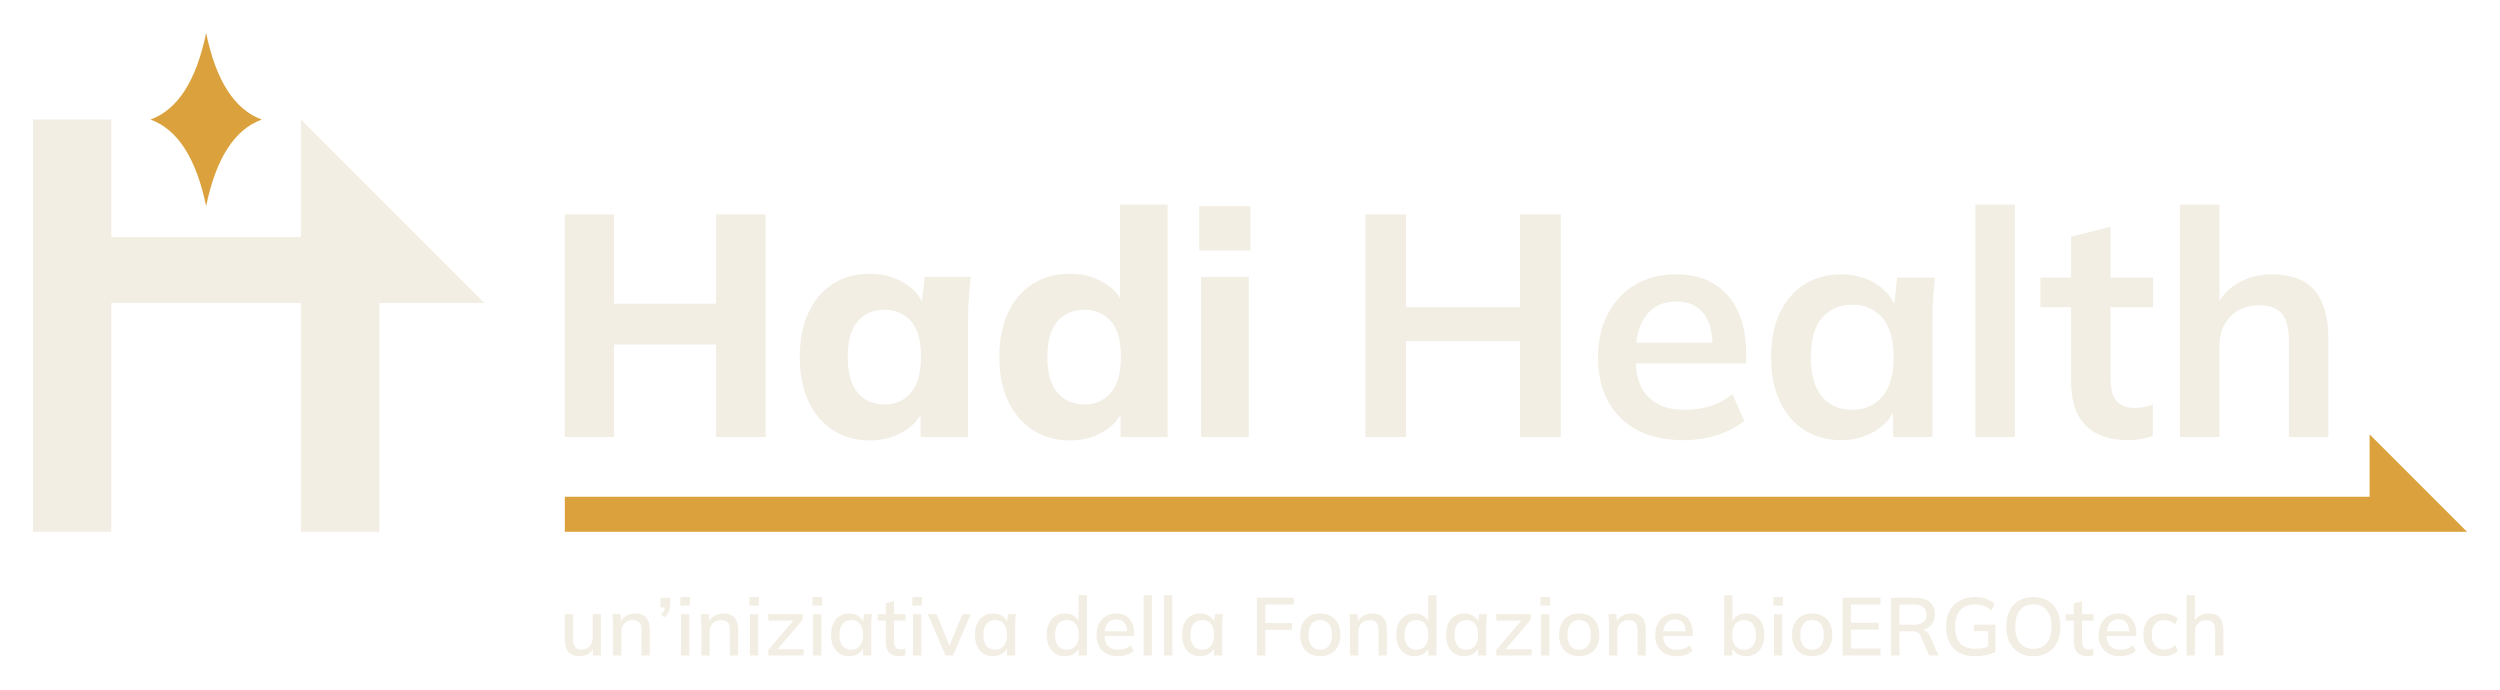
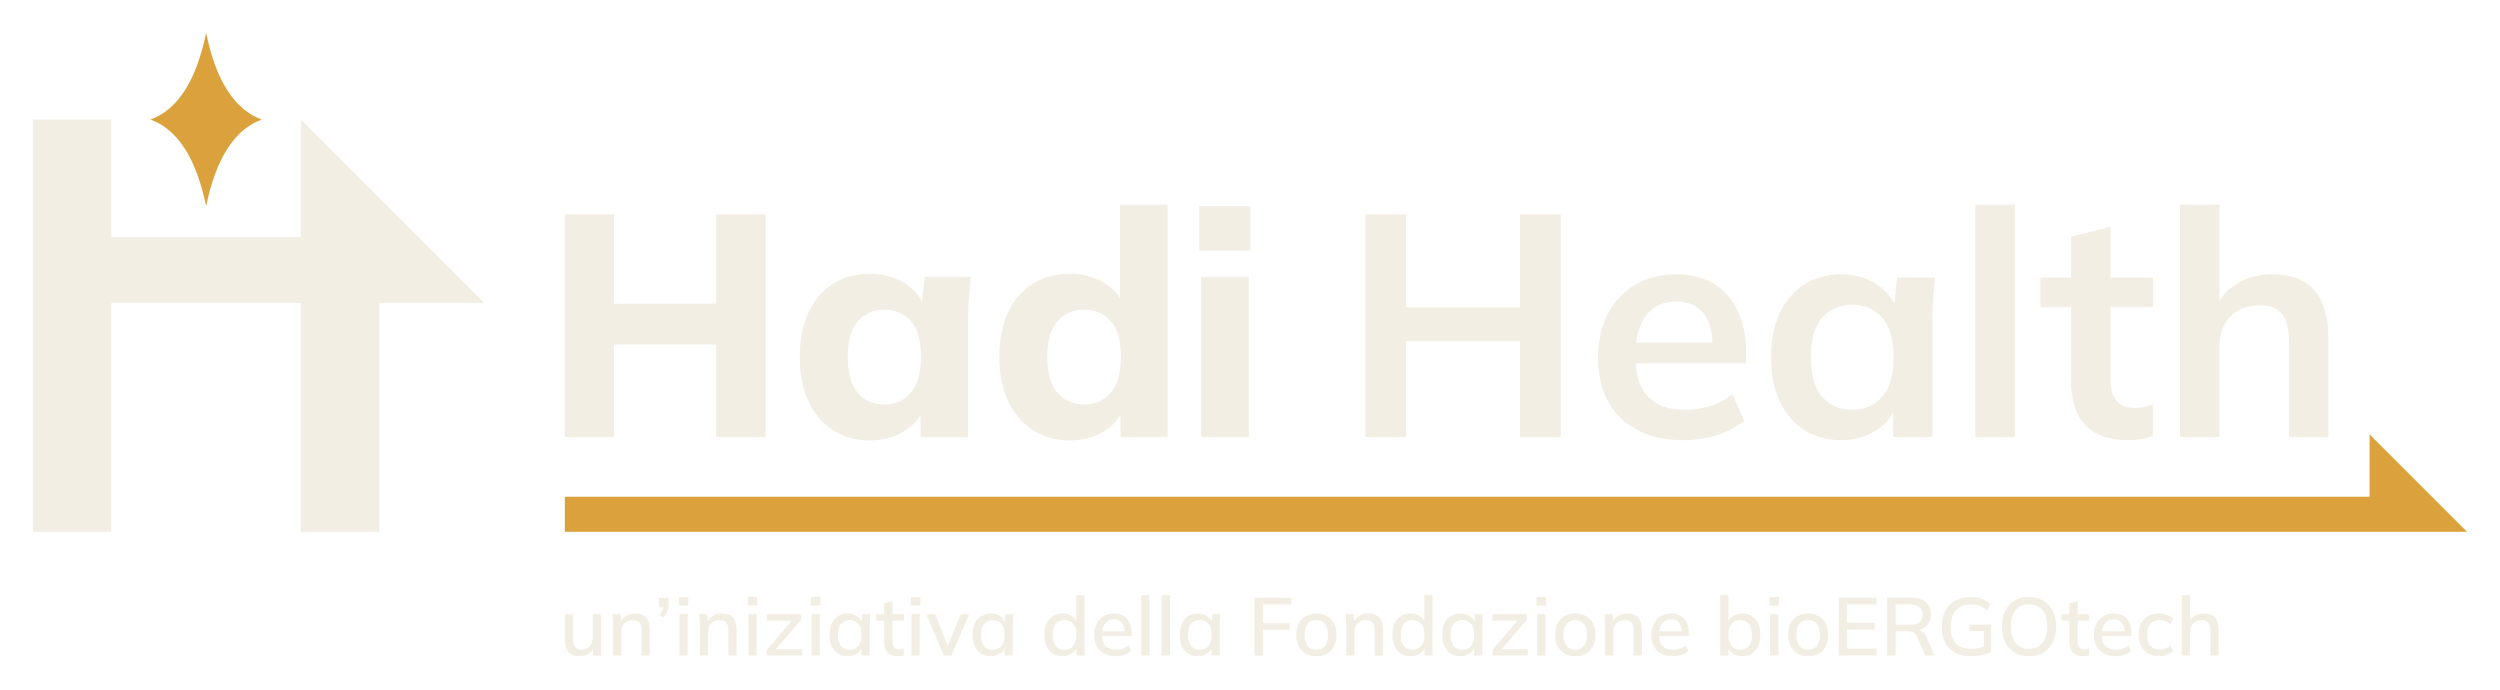
<svg xmlns="http://www.w3.org/2000/svg" viewBox="-8 -29 606.43 167.18">
-   <path fill="#F2EEE3" d="M0 0h19v28.5H65V0L109.5 44.5H84V100h-19V44.5H19V100h-19ZM129.01 77V23H140.96V44.68H165.7V23H177.73V77H165.7V54.56H140.96V77ZM203.01 77.84Q197.95 77.84 194.12 75.39Q190.29 72.94 188.15 68.42Q186 63.9 186 57.54Q186 51.26 188.15 46.74Q190.29 42.23 194.12 39.81Q197.95 37.4 203.01 37.4Q207.68 37.4 211.39 39.66Q215.11 41.92 216.26 45.75H215.41L216.33 38.17H227.44Q227.21 40.69 227.02 43.26Q226.83 45.83 226.83 48.28V77H215.34L215.26 69.72H216.18Q214.96 73.4 211.28 75.62Q207.6 77.84 203.01 77.84ZM206.53 69.11Q210.51 69.11 212.96 66.28Q215.41 63.44 215.41 57.54Q215.41 51.65 212.96 48.89Q210.51 46.13 206.53 46.13Q202.55 46.13 200.1 48.89Q197.64 51.65 197.64 57.54Q197.64 63.44 200.06 66.28Q202.47 69.11 206.53 69.11ZM251.57 77.84Q246.51 77.84 242.64 75.39Q238.78 72.94 236.59 68.42Q234.41 63.9 234.41 57.54Q234.41 51.26 236.56 46.74Q238.7 42.23 242.61 39.81Q246.51 37.4 251.57 37.4Q256.16 37.4 259.8 39.58Q263.44 41.77 264.67 45.44H263.67V20.63H275.24V77H263.82V69.42H264.82Q263.59 73.25 259.92 75.54Q256.24 77.84 251.57 77.84ZM255.01 69.11Q259 69.11 261.45 66.28Q263.9 63.44 263.9 57.54Q263.9 51.65 261.45 48.89Q259 46.13 255.01 46.13Q251.03 46.13 248.54 48.89Q246.05 51.65 246.05 57.54Q246.05 63.44 248.54 66.28Q251.03 69.11 255.01 69.11ZM283.36 77V38.17H294.92V77ZM282.9 31.81V21.01H295.3V31.81ZM323.19 77V23H333.07V45.52H360.72V23H370.6V77H360.72V53.71H333.07V77ZM400.39 77.77Q390.67 77.77 385.15 72.4Q379.64 67.04 379.64 57.7Q379.64 51.65 382.01 47.13Q384.39 42.61 388.64 40.08Q392.89 37.55 398.56 37.55Q404.15 37.55 407.9 39.93Q411.65 42.3 413.61 46.59Q415.56 50.88 415.56 56.63V59.15H387.37V54.1H408.74L407.44 55.17Q407.44 49.81 405.18 46.97Q402.92 44.14 398.63 44.14Q393.88 44.14 391.32 47.51Q388.75 50.88 388.75 56.93V57.93Q388.75 64.21 391.85 67.31Q394.96 70.41 400.62 70.41Q403.92 70.41 406.79 69.53Q409.66 68.65 412.27 66.66L415.1 73.09Q412.34 75.31 408.51 76.54Q404.68 77.77 400.39 77.77ZM438.61 77.77Q433.56 77.77 429.73 75.35Q425.9 72.94 423.76 68.42Q421.61 63.9 421.61 57.62Q421.61 51.34 423.76 46.86Q425.9 42.38 429.73 39.97Q433.56 37.55 438.61 37.55Q443.52 37.55 447.23 39.97Q450.95 42.38 452.17 46.44H451.33L452.17 38.32H461.36Q461.13 40.69 460.94 43.14Q460.75 45.6 460.75 47.97V77H451.25L451.18 69.03H452.1Q450.87 73.02 447.12 75.39Q443.36 77.77 438.61 77.77ZM441.3 70.41Q445.81 70.41 448.57 67.23Q451.33 64.06 451.33 57.62Q451.33 51.19 448.57 48.05Q445.81 44.91 441.3 44.91Q436.78 44.91 434.02 48.05Q431.26 51.19 431.26 57.62Q431.26 64.06 433.98 67.23Q436.7 70.41 441.3 70.41ZM471.17 77V20.63H480.74V77ZM508.32 77.77Q501.42 77.77 497.9 74.17Q494.38 70.57 494.38 63.37V45.52H486.95V38.32H494.38V28.44L503.95 25.99V38.32H514.29V45.52H503.95V62.75Q503.95 66.74 505.48 68.34Q507.01 69.95 509.7 69.95Q511.15 69.95 512.19 69.72Q513.22 69.49 514.21 69.11V76.69Q512.91 77.23 511.34 77.5Q509.77 77.77 508.32 77.77ZM520.8 77V20.63H530.38V46.06H529.3Q531.07 41.92 534.74 39.74Q538.42 37.55 543.17 37.55Q550.06 37.55 553.43 41.42Q556.8 45.29 556.8 53.18V77H547.23V53.64Q547.23 49.12 545.5 47.09Q543.78 45.06 540.03 45.06Q535.66 45.06 533.02 47.78Q530.38 50.5 530.38 55.02V77ZM132.63 130.18Q130.82 130.18 129.92 129.2Q129.01 128.21 129.01 126.17V119.99H131.02V126.13Q131.02 127.38 131.54 127.97Q132.05 128.57 133.11 128.57Q134.3 128.57 135.03 127.78Q135.77 126.98 135.77 125.67V119.99H137.77V130H135.83V127.86H136.08Q135.67 128.97 134.75 129.57Q133.84 130.18 132.63 130.18ZM140.71 130V122.39Q140.71 121.82 140.66 121.21Q140.61 120.61 140.55 119.99H142.5L142.68 122.1H142.44Q142.9 120.98 143.85 120.4Q144.8 119.81 146.05 119.81Q147.82 119.81 148.72 120.79Q149.63 121.76 149.63 123.8V130H147.62V123.92Q147.62 122.59 147.1 122.01Q146.57 121.42 145.5 121.42Q144.23 121.42 143.47 122.21Q142.72 122.99 142.72 124.32V130ZM153.22 120.79 152.35 120.11Q152.92 119.51 153.13 118.99Q153.34 118.46 153.34 117.93L153.88 118.34H152.21V116H154.57V117.61Q154.57 118.5 154.27 119.27Q153.98 120.03 153.22 120.79ZM157.19 130V119.99H159.2V130ZM157.03 117.91V115.82H159.36V117.91ZM162.14 130V122.39Q162.14 121.82 162.09 121.21Q162.04 120.61 161.98 119.99H163.93L164.1 122.1H163.87Q164.32 120.98 165.28 120.4Q166.23 119.81 167.48 119.81Q169.25 119.81 170.15 120.79Q171.05 121.76 171.05 123.8V130H169.05V123.92Q169.05 122.59 168.52 122.01Q168 121.42 166.92 121.42Q165.65 121.42 164.9 122.21Q164.14 122.99 164.14 124.32V130ZM173.91 130V119.99H175.92V130ZM173.76 117.91V115.82H176.08V117.91ZM178.36 130V128.67L184.88 121.04L184.9 121.54H178.36V119.99H186.72V121.32L180.15 129.01L180.13 128.47H186.94V130ZM189.22 130V119.99H191.23V130ZM189.07 117.91V115.82H191.39V117.91ZM198 130.18Q196.67 130.18 195.68 129.56Q194.69 128.95 194.14 127.78Q193.59 126.6 193.59 125Q193.59 123.37 194.14 122.22Q194.69 121.06 195.68 120.44Q196.67 119.81 198 119.81Q199.31 119.81 200.29 120.47Q201.26 121.12 201.58 122.26H201.36L201.56 119.99H203.5Q203.44 120.61 203.39 121.21Q203.34 121.82 203.34 122.39V130H201.34V127.78H201.56Q201.24 128.89 200.26 129.53Q199.27 130.18 198 130.18ZM198.5 128.61Q199.79 128.61 200.57 127.7Q201.36 126.78 201.36 125Q201.36 123.21 200.57 122.3Q199.79 121.4 198.5 121.4Q197.19 121.4 196.4 122.3Q195.62 123.21 195.62 125Q195.62 126.78 196.39 127.7Q197.17 128.61 198.5 128.61ZM210.16 130.18Q208.53 130.18 207.69 129.3Q206.86 128.41 206.86 126.64V121.54H204.91V119.99H206.86V117.35L208.86 116.81V119.99H211.64V121.54H208.86V126.47Q208.86 127.58 209.26 128.05Q209.66 128.53 210.41 128.53Q210.79 128.53 211.08 128.46Q211.37 128.39 211.6 128.29V129.92Q211.31 130.04 210.91 130.11Q210.51 130.18 210.16 130.18ZM213.47 130V119.99H215.48V130ZM213.31 117.91V115.82H215.64V117.91ZM221.36 130 217.07 119.99H219.21L222.59 128.35H222.01L225.45 119.99H227.49L223.18 130ZM232.91 130.18Q231.58 130.18 230.59 129.56Q229.6 128.95 229.05 127.78Q228.5 126.6 228.5 125Q228.5 123.37 229.05 122.22Q229.6 121.06 230.59 120.44Q231.58 119.81 232.91 119.81Q234.22 119.81 235.2 120.47Q236.17 121.12 236.49 122.26H236.27L236.47 119.99H238.41Q238.35 120.61 238.3 121.21Q238.25 121.82 238.25 122.39V130H236.25V127.78H236.47Q236.15 128.89 235.17 129.53Q234.18 130.18 232.91 130.18ZM233.41 128.61Q234.7 128.61 235.48 127.7Q236.27 126.78 236.27 125Q236.27 123.21 235.48 122.3Q234.7 121.4 233.41 121.4Q232.1 121.4 231.31 122.3Q230.53 123.21 230.53 125Q230.53 126.78 231.3 127.7Q232.08 128.61 233.41 128.61ZM250.31 130.18Q249 130.18 248 129.56Q246.99 128.95 246.45 127.78Q245.9 126.6 245.9 125Q245.9 123.37 246.45 122.22Q246.99 121.06 248 120.44Q249 119.81 250.31 119.81Q251.6 119.81 252.58 120.46Q253.57 121.1 253.88 122.22H253.64V115.38H255.65V130H253.66V127.74H253.9Q253.57 128.87 252.59 129.52Q251.62 130.18 250.31 130.18ZM250.8 128.61Q252.1 128.61 252.89 127.7Q253.68 126.78 253.68 125Q253.68 123.21 252.89 122.3Q252.1 121.4 250.8 121.4Q249.49 121.4 248.71 122.3Q247.93 123.21 247.93 125Q247.93 126.78 248.71 127.7Q249.49 128.61 250.8 128.61ZM263.2 130.18Q260.77 130.18 259.38 128.81Q257.99 127.44 257.99 125.02Q257.99 123.45 258.6 122.28Q259.2 121.1 260.29 120.46Q261.37 119.81 262.8 119.81Q264.21 119.81 265.16 120.41Q266.12 121 266.61 122.09Q267.11 123.17 267.11 124.64V125.27H259.56V124.12H265.74L265.4 124.38Q265.4 122.89 264.74 122.07Q264.07 121.24 262.82 121.24Q261.43 121.24 260.67 122.21Q259.92 123.17 259.92 124.86V125.06Q259.92 126.82 260.78 127.72Q261.65 128.61 263.24 128.61Q264.11 128.61 264.87 128.36Q265.64 128.11 266.33 127.54L266.99 128.91Q266.29 129.52 265.3 129.85Q264.31 130.18 263.2 130.18ZM269.41 130V115.38H271.42V130ZM274.36 130V115.38H276.36V130ZM283.13 130.18Q281.8 130.18 280.81 129.56Q279.82 128.95 279.27 127.78Q278.73 126.6 278.73 125Q278.73 123.37 279.27 122.22Q279.82 121.06 280.81 120.44Q281.8 119.81 283.13 119.81Q284.44 119.81 285.42 120.47Q286.39 121.12 286.71 122.26H286.49L286.69 119.99H288.63Q288.58 120.61 288.53 121.21Q288.48 121.82 288.48 122.39V130H286.47V127.78H286.69Q286.37 128.89 285.39 129.53Q284.4 130.18 283.13 130.18ZM283.63 128.61Q284.92 128.61 285.71 127.7Q286.49 126.78 286.49 125Q286.49 123.21 285.71 122.3Q284.92 121.4 283.63 121.4Q282.32 121.4 281.54 122.3Q280.75 123.21 280.75 125Q280.75 126.78 281.53 127.7Q282.3 128.61 283.63 128.61ZM296.88 130V116H305.85V117.65H298.94V122.14H305.4V123.78H298.94V130ZM312.25 130.18Q310.76 130.18 309.66 129.55Q308.57 128.93 307.98 127.77Q307.38 126.6 307.38 125Q307.38 123.39 307.98 122.23Q308.57 121.06 309.66 120.44Q310.76 119.81 312.25 119.81Q313.74 119.81 314.84 120.44Q315.94 121.06 316.55 122.23Q317.15 123.39 317.15 125Q317.15 126.6 316.55 127.77Q315.94 128.93 314.84 129.55Q313.74 130.18 312.25 130.18ZM312.25 128.61Q313.56 128.61 314.33 127.7Q315.11 126.78 315.11 125Q315.11 123.21 314.33 122.3Q313.56 121.4 312.25 121.4Q310.96 121.4 310.18 122.3Q309.41 123.21 309.41 125Q309.41 126.78 310.17 127.7Q310.94 128.61 312.25 128.61ZM319.49 130V122.39Q319.49 121.82 319.44 121.21Q319.4 120.61 319.34 119.99H321.28L321.46 122.1H321.22Q321.68 120.98 322.63 120.4Q323.59 119.81 324.84 119.81Q326.6 119.81 327.51 120.79Q328.41 121.76 328.41 123.8V130H326.4V123.92Q326.4 122.59 325.88 122.01Q325.35 121.42 324.28 121.42Q323.01 121.42 322.25 122.21Q321.5 122.99 321.5 124.32V130ZM335.1 130.18Q333.79 130.18 332.79 129.56Q331.79 128.95 331.24 127.78Q330.69 126.6 330.69 125Q330.69 123.37 331.24 122.22Q331.79 121.06 332.79 120.44Q333.79 119.81 335.1 119.81Q336.39 119.81 337.38 120.46Q338.36 121.1 338.68 122.22H338.44V115.38H340.44V130H338.46V127.74H338.7Q338.36 128.87 337.39 129.52Q336.41 130.18 335.1 130.18ZM335.6 128.61Q336.89 128.61 337.68 127.7Q338.48 126.78 338.48 125Q338.48 123.21 337.68 122.3Q336.89 121.4 335.6 121.4Q334.29 121.4 333.5 122.3Q332.72 123.21 332.72 125Q332.72 126.78 333.5 127.7Q334.29 128.61 335.6 128.61ZM347.2 130.18Q345.87 130.18 344.87 129.56Q343.88 128.95 343.33 127.78Q342.79 126.6 342.79 125Q342.79 123.37 343.33 122.22Q343.88 121.06 344.87 120.44Q345.87 119.81 347.2 119.81Q348.51 119.81 349.48 120.47Q350.45 121.12 350.77 122.26H350.55L350.75 119.99H352.7Q352.64 120.61 352.59 121.21Q352.54 121.82 352.54 122.39V130H350.53V127.78H350.75Q350.43 128.89 349.45 129.53Q348.47 130.18 347.2 130.18ZM347.69 128.61Q348.98 128.61 349.77 127.7Q350.55 126.78 350.55 125Q350.55 123.21 349.77 122.3Q348.98 121.4 347.69 121.4Q346.38 121.4 345.6 122.3Q344.81 123.21 344.81 125Q344.81 126.78 345.59 127.7Q346.36 128.61 347.69 128.61ZM354.96 130V128.67L361.47 121.04L361.49 121.54H354.96V119.99H363.32V121.32L356.75 129.01L356.73 128.47H363.54V130ZM365.82 130V119.99H367.83V130ZM365.66 117.91V115.82H367.99V117.91ZM375.06 130.18Q373.57 130.18 372.48 129.55Q371.38 128.93 370.79 127.77Q370.19 126.6 370.19 125Q370.19 123.39 370.79 122.23Q371.38 121.06 372.48 120.44Q373.57 119.81 375.06 119.81Q376.55 119.81 377.65 120.44Q378.75 121.06 379.36 122.23Q379.96 123.39 379.96 125Q379.96 126.6 379.36 127.77Q378.75 128.93 377.65 129.55Q376.55 130.18 375.06 130.18ZM375.06 128.61Q376.37 128.61 377.14 127.7Q377.92 126.78 377.92 125Q377.92 123.21 377.14 122.3Q376.37 121.4 375.06 121.4Q373.77 121.4 372.99 122.3Q372.22 123.21 372.22 125Q372.22 126.78 372.98 127.7Q373.75 128.61 375.06 128.61ZM382.31 130V122.39Q382.31 121.82 382.26 121.21Q382.21 120.61 382.15 119.99H384.09L384.27 122.1H384.03Q384.49 120.98 385.44 120.4Q386.4 119.81 387.65 119.81Q389.41 119.81 390.32 120.79Q391.22 121.76 391.22 123.8V130H389.22V123.92Q389.22 122.59 388.69 122.01Q388.16 121.42 387.09 121.42Q385.82 121.42 385.07 122.21Q384.31 122.99 384.31 124.32V130ZM398.71 130.18Q396.29 130.18 394.9 128.81Q393.51 127.44 393.51 125.02Q393.51 123.45 394.11 122.28Q394.72 121.1 395.8 120.46Q396.88 119.81 398.31 119.81Q399.72 119.81 400.67 120.41Q401.63 121 402.12 122.09Q402.62 123.17 402.62 124.64V125.27H395.07V124.12H401.25L400.91 124.38Q400.91 122.89 400.25 122.07Q399.58 121.24 398.33 121.24Q396.94 121.24 396.19 122.21Q395.43 123.17 395.43 124.86V125.06Q395.43 126.82 396.3 127.72Q397.16 128.61 398.75 128.61Q399.62 128.61 400.39 128.36Q401.15 128.11 401.85 127.54L402.5 128.91Q401.81 129.52 400.81 129.85Q399.82 130.18 398.71 130.18ZM415.57 130.18Q414.26 130.18 413.28 129.52Q412.31 128.87 411.99 127.74H412.21V130H410.23V115.38H412.23V122.22H411.99Q412.33 121.1 413.29 120.46Q414.26 119.81 415.57 119.81Q416.9 119.81 417.89 120.44Q418.88 121.06 419.43 122.23Q419.98 123.39 419.98 125.02Q419.98 126.62 419.43 127.79Q418.88 128.95 417.88 129.56Q416.88 130.18 415.57 130.18ZM415.07 128.61Q416.36 128.61 417.16 127.71Q417.95 126.8 417.95 125.02Q417.95 123.21 417.16 122.3Q416.36 121.4 415.07 121.4Q413.76 121.4 412.98 122.3Q412.19 123.21 412.19 125Q412.19 126.78 412.98 127.7Q413.76 128.61 415.07 128.61ZM422.32 130V119.99H424.33V130ZM422.16 117.91V115.82H424.48V117.91ZM431.55 130.18Q430.06 130.18 428.97 129.55Q427.88 128.93 427.28 127.77Q426.69 126.6 426.69 125Q426.69 123.39 427.28 122.23Q427.88 121.06 428.97 120.44Q430.06 119.81 431.55 119.81Q433.04 119.81 434.15 120.44Q435.25 121.06 435.85 122.23Q436.46 123.39 436.46 125Q436.46 126.6 435.85 127.77Q435.25 128.93 434.15 129.55Q433.04 130.18 431.55 130.18ZM431.55 128.61Q432.86 128.61 433.64 127.7Q434.41 126.78 434.41 125Q434.41 123.21 433.64 122.3Q432.86 121.4 431.55 121.4Q430.26 121.4 429.49 122.3Q428.71 123.21 428.71 125Q428.71 126.78 429.48 127.7Q430.24 128.61 431.55 128.61ZM438.98 130V116H448.16V117.65H440.99V122.06H447.7V123.72H440.99V128.33H448.16V130ZM450.72 130V116H456.63Q458.88 116 460.11 117.06Q461.34 118.12 461.34 120.03Q461.34 121.28 460.79 122.18Q460.23 123.07 459.22 123.54Q458.2 124 456.83 124L457.15 123.69H457.69Q458.5 123.69 459.15 124.1Q459.79 124.52 460.21 125.43L462.21 130H459.95L457.97 125.41Q457.67 124.6 457.04 124.36Q456.42 124.12 455.5 124.12H452.78V130ZM452.78 122.55H456.3Q457.79 122.55 458.55 121.92Q459.32 121.28 459.32 120.09Q459.32 118.88 458.55 118.26Q457.79 117.65 456.3 117.65H452.78ZM471.15 130.18Q468.83 130.18 467.25 129.31Q465.67 128.45 464.88 126.84Q464.08 125.23 464.08 123.01Q464.08 120.79 464.93 119.18Q465.77 117.57 467.35 116.7Q468.93 115.82 471.15 115.82Q472.68 115.82 473.81 116.25Q474.94 116.68 475.84 117.49L475.1 119.1Q474.47 118.56 473.87 118.24Q473.28 117.93 472.64 117.78Q472 117.63 471.15 117.63Q468.75 117.63 467.5 119.04Q466.25 120.45 466.25 123.03Q466.25 125.65 467.45 127.02Q468.65 128.39 471.23 128.39Q472.12 128.39 473 128.22Q473.87 128.05 474.69 127.72L474.29 128.69V124.1H470.83V122.55H476.02V129.17Q475.1 129.62 473.78 129.9Q472.46 130.18 471.15 130.18ZM478.68 122.99Q478.68 120.79 479.45 119.18Q480.23 117.57 481.71 116.7Q483.19 115.82 485.23 115.82Q487.26 115.82 488.73 116.7Q490.2 117.57 491 119.18Q491.8 120.79 491.8 122.97Q491.8 125.17 491 126.79Q490.2 128.41 488.72 129.3Q487.24 130.18 485.23 130.18Q483.19 130.18 481.72 129.3Q480.25 128.41 479.46 126.79Q478.68 125.17 478.68 122.99ZM480.84 122.99Q480.84 125.53 481.95 126.96Q483.07 128.39 485.23 128.39Q487.34 128.39 488.49 126.97Q489.64 125.55 489.64 122.99Q489.64 120.43 488.5 119.02Q487.36 117.61 485.23 117.61Q483.07 117.61 481.95 119.02Q480.84 120.43 480.84 122.99ZM498.34 130.18Q496.71 130.18 495.87 129.3Q495.04 128.41 495.04 126.64V121.54H493.09V119.99H495.04V117.35L497.05 116.81V119.99H499.83V121.54H497.05V126.47Q497.05 127.58 497.44 128.05Q497.84 128.53 498.6 128.53Q498.97 128.53 499.26 128.46Q499.55 128.39 499.79 128.29V129.92Q499.49 130.04 499.09 130.11Q498.69 130.18 498.34 130.18ZM506.28 130.18Q503.86 130.18 502.47 128.81Q501.08 127.44 501.08 125.02Q501.08 123.45 501.68 122.28Q502.29 121.1 503.37 120.46Q504.45 119.81 505.88 119.81Q507.29 119.81 508.25 120.41Q509.2 121 509.7 122.09Q510.19 123.17 510.19 124.64V125.27H502.65V124.12H508.82L508.48 124.38Q508.48 122.89 507.82 122.07Q507.15 121.24 505.9 121.24Q504.51 121.24 503.76 122.21Q503 123.17 503 124.86V125.06Q503 126.82 503.87 127.72Q504.73 128.61 506.32 128.61Q507.19 128.61 507.96 128.36Q508.72 128.11 509.42 127.54L510.07 128.91Q509.38 129.52 508.39 129.85Q507.39 130.18 506.28 130.18ZM516.88 130.18Q515.38 130.18 514.25 129.55Q513.13 128.93 512.53 127.75Q511.92 126.56 511.92 124.94Q511.92 123.33 512.54 122.18Q513.15 121.02 514.26 120.42Q515.38 119.81 516.88 119.81Q517.86 119.81 518.77 120.14Q519.68 120.47 520.28 121.06L519.62 122.47Q519.07 121.94 518.37 121.67Q517.68 121.4 517.02 121.4Q515.59 121.4 514.78 122.31Q513.97 123.23 513.97 124.96Q513.97 126.7 514.78 127.64Q515.59 128.57 517.02 128.57Q517.66 128.57 518.35 128.32Q519.05 128.07 519.62 127.52L520.28 128.93Q519.66 129.52 518.74 129.85Q517.82 130.18 516.88 130.18ZM522.4 130V115.38H524.41V122.12H524.13Q524.57 120.98 525.54 120.4Q526.52 119.81 527.79 119.81Q529.57 119.81 530.45 120.8Q531.32 121.78 531.32 123.76V130H529.32V123.88Q529.32 122.59 528.81 122.01Q528.3 121.42 527.21 121.42Q525.94 121.42 525.18 122.21Q524.41 122.99 524.41 124.28V130Z" />
+   <path fill="#F2EEE3" d="M0 0h19v28.5H65V0L109.5 44.5H84V100h-19V44.5H19V100h-19ZM129.01 77V23H140.96V44.68H165.7V23H177.73V77H165.7V54.56H140.96V77ZM203.01 77.84Q197.95 77.84 194.12 75.39Q190.29 72.94 188.15 68.42Q186 63.9 186 57.54Q186 51.26 188.15 46.74Q190.29 42.23 194.12 39.81Q197.95 37.4 203.01 37.4Q207.68 37.4 211.39 39.66Q215.11 41.92 216.26 45.75H215.41L216.33 38.17H227.44Q227.21 40.69 227.02 43.26Q226.83 45.83 226.83 48.28V77H215.34L215.26 69.72H216.18Q214.96 73.4 211.28 75.62Q207.6 77.84 203.01 77.84ZM206.53 69.11Q210.51 69.11 212.96 66.28Q215.41 63.44 215.41 57.54Q215.41 51.65 212.96 48.89Q210.51 46.13 206.53 46.13Q202.55 46.13 200.1 48.89Q197.64 51.65 197.64 57.54Q197.64 63.44 200.06 66.28Q202.47 69.11 206.53 69.11ZM251.57 77.84Q246.51 77.84 242.64 75.39Q238.78 72.94 236.59 68.42Q234.41 63.9 234.41 57.54Q234.41 51.26 236.56 46.74Q238.7 42.23 242.61 39.81Q246.51 37.4 251.57 37.4Q256.16 37.4 259.8 39.58Q263.44 41.77 264.67 45.44H263.67V20.63H275.24V77H263.82V69.42H264.82Q263.59 73.25 259.92 75.54Q256.24 77.84 251.57 77.84ZM255.01 69.11Q259 69.11 261.45 66.28Q263.9 63.44 263.9 57.54Q263.9 51.65 261.45 48.89Q259 46.13 255.01 46.13Q251.03 46.13 248.54 48.89Q246.05 51.65 246.05 57.54Q246.05 63.44 248.54 66.28Q251.03 69.11 255.01 69.11ZM283.36 77V38.17H294.92V77ZM282.9 31.81V21.01H295.3V31.81ZM323.19 77V23H333.07V45.52H360.72V23H370.6V77H360.72V53.71H333.07V77ZM400.39 77.77Q390.67 77.77 385.15 72.4Q379.64 67.04 379.64 57.7Q379.64 51.65 382.01 47.13Q384.39 42.61 388.64 40.08Q392.89 37.55 398.56 37.55Q404.15 37.55 407.9 39.93Q411.65 42.3 413.61 46.59Q415.56 50.88 415.56 56.63V59.15H387.37V54.1H408.74L407.44 55.17Q407.44 49.81 405.18 46.97Q402.92 44.14 398.63 44.14Q393.88 44.14 391.32 47.51Q388.75 50.88 388.75 56.93V57.93Q388.75 64.21 391.85 67.31Q394.96 70.41 400.62 70.41Q403.92 70.41 406.79 69.53Q409.66 68.65 412.27 66.66L415.1 73.09Q412.34 75.31 408.51 76.54Q404.68 77.77 400.39 77.77ZM438.61 77.77Q433.56 77.77 429.73 75.35Q425.9 72.94 423.76 68.42Q421.61 63.9 421.61 57.62Q421.61 51.34 423.76 46.86Q425.9 42.38 429.73 39.97Q433.56 37.55 438.61 37.55Q443.52 37.55 447.23 39.97Q450.95 42.38 452.17 46.44H451.33L452.17 38.32H461.36Q461.13 40.69 460.94 43.14Q460.75 45.6 460.75 47.97V77H451.25L451.18 69.03H452.1Q450.87 73.02 447.12 75.39Q443.36 77.77 438.61 77.77ZM441.3 70.41Q445.81 70.41 448.57 67.23Q451.33 64.06 451.33 57.62Q451.33 51.19 448.57 48.05Q445.81 44.91 441.3 44.91Q436.78 44.91 434.02 48.05Q431.26 51.19 431.26 57.62Q431.26 64.06 433.98 67.23Q436.7 70.41 441.3 70.41ZM471.17 77V20.63H480.74V77ZM508.32 77.77Q501.42 77.77 497.9 74.17Q494.38 70.57 494.38 63.37V45.52H486.95V38.32H494.38V28.44L503.95 25.99V38.32H514.29V45.52H503.95V62.75Q503.95 66.74 505.48 68.34Q507.01 69.95 509.7 69.95Q511.15 69.95 512.19 69.72Q513.22 69.49 514.21 69.11V76.69Q512.91 77.23 511.34 77.5Q509.77 77.77 508.32 77.77ZM520.8 77V20.63H530.38V46.06H529.3Q531.07 41.92 534.74 39.74Q538.42 37.55 543.17 37.55Q550.06 37.55 553.43 41.42Q556.8 45.29 556.8 53.18V77H547.23V53.64Q547.23 49.12 545.5 47.09Q543.78 45.06 540.03 45.06Q535.66 45.06 533.02 47.78Q530.38 50.5 530.38 55.02V77ZM132.63 130.18Q130.82 130.18 129.92 129.2Q129.01 128.21 129.01 126.17V119.99H131.02V126.13Q131.02 127.38 131.54 127.97Q132.05 128.57 133.11 128.57Q134.3 128.57 135.03 127.78Q135.77 126.98 135.77 125.67V119.99H137.77V130H135.83V127.86H136.08Q135.67 128.97 134.75 129.57Q133.84 130.18 132.63 130.18ZM140.71 130V122.39Q140.71 121.82 140.66 121.21Q140.61 120.61 140.55 119.99H142.5L142.68 122.1H142.44Q142.9 120.98 143.85 120.4Q144.8 119.81 146.05 119.81Q147.82 119.81 148.72 120.79Q149.63 121.76 149.63 123.8V130H147.62V123.92Q147.62 122.59 147.1 122.01Q146.57 121.42 145.5 121.42Q144.23 121.42 143.47 122.21Q142.72 122.99 142.72 124.32V130ZM152.84 120.79 151.97 120.11Q152.55 119.51 152.76 118.99Q152.96 118.46 152.96 117.93L153.5 118.34H151.83V116H154.2V117.61Q154.2 118.5 153.9 119.27Q153.6 120.03 152.84 120.79ZM156.82 130V119.99H158.82V130ZM156.66 117.91V115.82H158.98V117.91ZM161.76 130V122.39Q161.76 121.82 161.71 121.21Q161.66 120.61 161.6 119.99H163.55L163.73 122.1H163.49Q163.95 120.98 164.9 120.4Q165.85 119.81 167.1 119.81Q168.87 119.81 169.77 120.79Q170.68 121.76 170.68 123.8V130H168.67V123.92Q168.67 122.59 168.15 122.01Q167.62 121.42 166.55 121.42Q165.28 121.42 164.52 122.21Q163.77 122.99 163.77 124.32V130ZM173.54 130V119.99H175.54V130ZM173.38 117.91V115.82H175.7V117.91ZM177.99 130V128.67L184.5 121.04L184.52 121.54H177.99V119.99H186.35V121.32L179.77 129.01L179.75 128.47H186.56V130ZM188.85 130V119.99H190.85V130ZM188.69 117.91V115.82H191.01V117.91ZM197.62 130.18Q196.29 130.18 195.3 129.56Q194.31 128.95 193.76 127.78Q193.22 126.6 193.22 125Q193.22 123.37 193.76 122.22Q194.31 121.06 195.3 120.44Q196.29 119.81 197.62 119.81Q198.94 119.81 199.91 120.47Q200.88 121.12 201.2 122.26H200.98L201.18 119.99H203.13Q203.07 120.61 203.02 121.21Q202.97 121.82 202.97 122.39V130H200.96V127.78H201.18Q200.86 128.89 199.88 129.53Q198.9 130.18 197.62 130.18ZM198.12 128.61Q199.41 128.61 200.2 127.7Q200.98 126.78 200.98 125Q200.98 123.21 200.2 122.3Q199.41 121.4 198.12 121.4Q196.81 121.4 196.03 122.3Q195.24 123.21 195.24 125Q195.24 126.78 196.02 127.7Q196.79 128.61 198.12 128.61ZM209.78 130.18Q208.15 130.18 207.32 129.3Q206.48 128.41 206.48 126.64V121.54H204.54V119.99H206.48V117.35L208.49 116.81V119.99H211.27V121.54H208.49V126.47Q208.49 127.58 208.88 128.05Q209.28 128.53 210.04 128.53Q210.41 128.53 210.7 128.46Q210.99 128.39 211.23 128.29V129.92Q210.93 130.04 210.53 130.11Q210.14 130.18 209.78 130.18ZM213.09 130V119.99H215.1V130ZM212.94 117.91V115.82H215.26V117.91ZM220.98 130 216.69 119.99H218.83L222.21 128.35H221.63L225.07 119.99H227.11L222.8 130ZM232.34 130.18Q231.01 130.18 230.01 129.56Q229.02 128.95 228.47 127.78Q227.93 126.6 227.93 125Q227.93 123.37 228.47 122.22Q229.02 121.06 230.01 120.44Q231.01 119.81 232.34 119.81Q233.65 119.81 234.62 120.47Q235.59 121.12 235.91 122.26H235.69L235.89 119.99H237.84Q237.78 120.61 237.73 121.21Q237.68 121.82 237.68 122.39V130H235.67V127.78H235.89Q235.57 128.89 234.59 129.53Q233.61 130.18 232.34 130.18ZM232.83 128.61Q234.12 128.61 234.91 127.7Q235.69 126.78 235.69 125Q235.69 123.21 234.91 122.3Q234.12 121.4 232.83 121.4Q231.52 121.4 230.74 122.3Q229.95 123.21 229.95 125Q229.95 126.78 230.73 127.7Q231.5 128.61 232.83 128.61ZM249.73 130.18Q248.42 130.18 247.42 129.56Q246.42 128.95 245.87 127.78Q245.32 126.6 245.32 125Q245.32 123.37 245.87 122.22Q246.42 121.06 247.42 120.44Q248.42 119.81 249.73 119.81Q251.02 119.81 252.01 120.46Q252.99 121.1 253.31 122.22H253.07V115.38H255.07V130H253.09V127.74H253.33Q252.99 128.87 252.02 129.52Q251.04 130.18 249.73 130.18ZM250.23 128.61Q251.52 128.61 252.31 127.7Q253.11 126.78 253.11 125Q253.11 123.21 252.31 122.3Q251.52 121.4 250.23 121.4Q248.92 121.4 248.13 122.3Q247.35 123.21 247.35 125Q247.35 126.78 248.13 127.7Q248.92 128.61 250.23 128.61ZM262.62 130.18Q260.2 130.18 258.81 128.81Q257.42 127.44 257.42 125.02Q257.42 123.45 258.02 122.28Q258.63 121.1 259.71 120.46Q260.79 119.81 262.22 119.81Q263.63 119.81 264.59 120.41Q265.54 121 266.04 122.09Q266.53 123.17 266.53 124.64V125.27H258.99V124.12H265.16L264.82 124.38Q264.82 122.89 264.16 122.07Q263.49 121.24 262.24 121.24Q260.85 121.24 260.1 122.21Q259.34 123.17 259.34 124.86V125.06Q259.34 126.82 260.21 127.72Q261.07 128.61 262.66 128.61Q263.53 128.61 264.3 128.36Q265.06 128.11 265.76 127.54L266.41 128.91Q265.72 129.52 264.73 129.85Q263.73 130.18 262.62 130.18ZM268.84 130V115.38H270.84V130ZM273.78 130V115.38H275.79V130ZM282.56 130.18Q281.23 130.18 280.23 129.56Q279.24 128.95 278.7 127.78Q278.15 126.6 278.15 125Q278.15 123.37 278.7 122.22Q279.24 121.06 280.23 120.44Q281.23 119.81 282.56 119.81Q283.87 119.81 284.84 120.47Q285.81 121.12 286.13 122.26H285.91L286.11 119.99H288.06Q288 120.61 287.95 121.21Q287.9 121.82 287.9 122.39V130H285.89V127.78H286.11Q285.8 128.89 284.81 129.53Q283.83 130.18 282.56 130.18ZM283.05 128.61Q284.35 128.61 285.13 127.7Q285.91 126.78 285.91 125Q285.91 123.21 285.13 122.3Q284.35 121.4 283.05 121.4Q281.74 121.4 280.96 122.3Q280.18 123.21 280.18 125Q280.18 126.78 280.95 127.7Q281.72 128.61 283.05 128.61ZM296.3 130V116H305.28V117.65H298.37V122.14H304.82V123.78H298.37V130ZM311.29 130.18Q309.8 130.18 308.71 129.55Q307.62 128.93 307.02 127.77Q306.43 126.6 306.43 125Q306.43 123.39 307.02 122.23Q307.62 121.06 308.71 120.44Q309.8 119.81 311.29 119.81Q312.78 119.81 313.88 120.44Q314.99 121.06 315.59 122.23Q316.2 123.39 316.2 125Q316.2 126.6 315.59 127.77Q314.99 128.93 313.88 129.55Q312.78 130.18 311.29 130.18ZM311.29 128.61Q312.6 128.61 313.38 127.7Q314.15 126.78 314.15 125Q314.15 123.21 313.38 122.3Q312.6 121.4 311.29 121.4Q310 121.4 309.23 122.3Q308.45 123.21 308.45 125Q308.45 126.78 309.22 127.7Q309.98 128.61 311.29 128.61ZM318.54 130V122.39Q318.54 121.82 318.49 121.21Q318.44 120.61 318.38 119.99H320.33L320.51 122.1H320.27Q320.73 120.98 321.68 120.4Q322.63 119.81 323.88 119.81Q325.65 119.81 326.55 120.79Q327.46 121.76 327.46 123.8V130H325.45V123.92Q325.45 122.59 324.93 122.01Q324.4 121.42 323.33 121.42Q322.06 121.42 321.3 122.21Q320.55 122.99 320.55 124.32V130ZM334.15 130.18Q332.84 130.18 331.84 129.56Q330.83 128.95 330.29 127.78Q329.74 126.6 329.74 125Q329.74 123.37 330.29 122.22Q330.83 121.06 331.84 120.44Q332.84 119.81 334.15 119.81Q335.44 119.81 336.42 120.46Q337.41 121.1 337.72 122.22H337.49V115.38H339.49V130H337.51V127.74H337.74Q337.41 128.87 336.43 129.52Q335.46 130.18 334.15 130.18ZM334.65 128.61Q335.94 128.61 336.73 127.7Q337.53 126.78 337.53 125Q337.53 123.21 336.73 122.3Q335.94 121.4 334.65 121.4Q333.34 121.4 332.55 122.3Q331.77 123.21 331.77 125Q331.77 126.78 332.55 127.7Q333.34 128.61 334.65 128.61ZM346.24 130.18Q344.91 130.18 343.92 129.56Q342.93 128.95 342.38 127.78Q341.83 126.6 341.83 125Q341.83 123.37 342.38 122.22Q342.93 121.06 343.92 120.44Q344.91 119.81 346.24 119.81Q347.55 119.81 348.53 120.47Q349.5 121.12 349.82 122.26H349.6L349.8 119.99H351.74Q351.68 120.61 351.63 121.21Q351.59 121.82 351.59 122.39V130H349.58V127.78H349.8Q349.48 128.89 348.5 129.53Q347.51 130.18 346.24 130.18ZM346.74 128.61Q348.03 128.61 348.81 127.7Q349.6 126.78 349.6 125Q349.6 123.21 348.81 122.3Q348.03 121.4 346.74 121.4Q345.43 121.4 344.64 122.3Q343.86 123.21 343.86 125Q343.86 126.78 344.63 127.7Q345.41 128.61 346.74 128.61ZM354.01 130V128.67L360.52 121.04L360.54 121.54H354.01V119.99H362.37V121.32L355.8 129.01L355.78 128.47H362.59V130ZM364.87 130V119.99H366.88V130ZM364.71 117.91V115.82H367.03V117.91ZM374.1 130.18Q372.61 130.18 371.52 129.55Q370.43 128.93 369.83 127.77Q369.24 126.6 369.24 125Q369.24 123.39 369.83 122.23Q370.43 121.06 371.52 120.44Q372.61 119.81 374.1 119.81Q375.59 119.81 376.7 120.44Q377.8 121.06 378.4 122.23Q379.01 123.39 379.01 125Q379.01 126.6 378.4 127.77Q377.8 128.93 376.7 129.55Q375.59 130.18 374.1 130.18ZM374.1 128.61Q375.41 128.61 376.19 127.7Q376.96 126.78 376.96 125Q376.96 123.21 376.19 122.3Q375.41 121.4 374.1 121.4Q372.81 121.4 372.04 122.3Q371.26 123.21 371.26 125Q371.26 126.78 372.03 127.7Q372.79 128.61 374.1 128.61ZM381.35 130V122.39Q381.35 121.82 381.3 121.21Q381.25 120.61 381.19 119.99H383.14L383.32 122.1H383.08Q383.54 120.98 384.49 120.4Q385.44 119.81 386.69 119.81Q388.46 119.81 389.37 120.79Q390.27 121.76 390.27 123.8V130H388.26V123.92Q388.26 122.59 387.74 122.01Q387.21 121.42 386.14 121.42Q384.87 121.42 384.11 122.21Q383.36 122.99 383.36 124.32V130ZM397.76 130.18Q395.33 130.18 393.94 128.81Q392.55 127.44 392.55 125.02Q392.55 123.45 393.16 122.28Q393.76 121.1 394.85 120.46Q395.93 119.81 397.36 119.81Q398.77 119.81 399.72 120.41Q400.67 121 401.17 122.09Q401.67 123.17 401.67 124.64V125.27H394.12V124.12H400.3L399.96 124.38Q399.96 122.89 399.29 122.07Q398.63 121.24 397.38 121.24Q395.99 121.24 395.23 122.21Q394.48 123.17 394.48 124.86V125.06Q394.48 126.82 395.34 127.72Q396.21 128.61 397.8 128.61Q398.67 128.61 399.43 128.36Q400.2 128.11 400.89 127.54L401.55 128.91Q400.85 129.52 399.86 129.85Q398.87 130.18 397.76 130.18ZM414.61 130.18Q413.3 130.18 412.33 129.52Q411.36 128.87 411.04 127.74H411.26V130H409.27V115.38H411.28V122.22H411.04Q411.38 121.1 412.34 120.46Q413.3 119.81 414.61 119.81Q415.95 119.81 416.94 120.44Q417.93 121.06 418.48 122.23Q419.02 123.39 419.02 125.02Q419.02 126.62 418.48 127.79Q417.93 128.95 416.93 129.56Q415.93 130.18 414.61 130.18ZM414.12 128.61Q415.41 128.61 416.2 127.71Q417 126.8 417 125.02Q417 123.21 416.2 122.3Q415.41 121.4 414.12 121.4Q412.81 121.4 412.02 122.3Q411.24 123.21 411.24 125Q411.24 126.78 412.02 127.7Q412.81 128.61 414.12 128.61ZM421.37 130V119.99H423.37V130ZM421.21 117.91V115.82H423.53V117.91ZM430.6 130.18Q429.11 130.18 428.02 129.55Q426.93 128.93 426.33 127.77Q425.74 126.6 425.74 125Q425.74 123.39 426.33 122.23Q426.93 121.06 428.02 120.44Q429.11 119.81 430.6 119.81Q432.09 119.81 433.19 120.44Q434.29 121.06 434.9 122.23Q435.51 123.39 435.51 125Q435.51 126.6 434.9 127.77Q434.29 128.93 433.19 129.55Q432.09 130.18 430.6 130.18ZM430.6 128.61Q431.91 128.61 432.69 127.7Q433.46 126.78 433.46 125Q433.46 123.21 432.69 122.3Q431.91 121.4 430.6 121.4Q429.31 121.4 428.54 122.3Q427.76 123.21 427.76 125Q427.76 126.78 428.53 127.7Q429.29 128.61 430.6 128.61ZM438.03 130V116H447.2V117.65H440.03V122.06H446.75V123.72H440.03V128.33H447.2V130ZM449.76 130V116H455.68Q457.93 116 459.16 117.06Q460.39 118.12 460.39 120.03Q460.39 121.28 459.83 122.18Q459.28 123.07 458.26 123.54Q457.25 124 455.88 124L456.2 123.69H456.73Q457.55 123.69 458.19 124.1Q458.84 124.52 459.26 125.43L461.26 130H459L457.01 125.41Q456.71 124.6 456.09 124.36Q455.46 124.12 454.55 124.12H451.83V130ZM451.83 122.55H455.34Q456.83 122.55 457.6 121.92Q458.36 121.28 458.36 120.09Q458.36 118.88 457.6 118.26Q456.83 117.65 455.34 117.65H451.83ZM470.1 130.18Q467.78 130.18 466.2 129.31Q464.62 128.45 463.82 126.84Q463.03 125.23 463.03 123.01Q463.03 120.79 463.87 119.18Q464.72 117.57 466.3 116.7Q467.87 115.82 470.1 115.82Q471.63 115.82 472.76 116.25Q473.89 116.68 474.79 117.49L474.05 119.1Q473.41 118.56 472.82 118.24Q472.22 117.93 471.59 117.78Q470.95 117.63 470.1 117.63Q467.7 117.63 466.44 119.04Q465.19 120.45 465.19 123.03Q465.19 125.65 466.4 127.02Q467.6 128.39 470.18 128.39Q471.07 128.39 471.95 128.22Q472.82 128.05 473.63 127.72L473.24 128.69V124.1H469.78V122.55H474.96V129.17Q474.05 129.62 472.73 129.9Q471.41 130.18 470.1 130.18ZM477.62 122.99Q477.62 120.79 478.4 119.18Q479.17 117.57 480.65 116.7Q482.13 115.82 484.18 115.82Q486.2 115.82 487.67 116.7Q489.14 117.57 489.95 119.18Q490.75 120.79 490.75 122.97Q490.75 125.17 489.95 126.79Q489.14 128.41 487.66 129.3Q486.18 130.18 484.18 130.18Q482.13 130.18 480.66 129.3Q479.19 128.41 478.41 126.79Q477.62 125.17 477.62 122.99ZM479.79 122.99Q479.79 125.53 480.9 126.96Q482.01 128.39 484.18 128.39Q486.28 128.39 487.43 126.97Q488.59 125.55 488.59 122.99Q488.59 120.43 487.44 119.02Q486.3 117.61 484.18 117.61Q482.01 117.61 480.9 119.02Q479.79 120.43 479.79 122.99ZM497.28 130.18Q495.66 130.18 494.82 129.3Q493.99 128.41 493.99 126.64V121.54H492.04V119.99H493.99V117.35L495.99 116.81V119.99H498.77V121.54H495.99V126.47Q495.99 127.58 496.39 128.05Q496.79 128.53 497.54 128.53Q497.92 128.53 498.21 128.46Q498.5 128.39 498.73 128.29V129.92Q498.44 130.04 498.04 130.11Q497.64 130.18 497.28 130.18ZM505.13 130.18Q502.71 130.18 501.32 128.81Q499.93 127.44 499.93 125.02Q499.93 123.45 500.53 122.28Q501.14 121.1 502.22 120.46Q503.3 119.81 504.73 119.81Q506.14 119.81 507.09 120.41Q508.05 121 508.54 122.09Q509.04 123.17 509.04 124.64V125.27H501.49V124.12H507.67L507.33 124.38Q507.33 122.89 506.67 122.07Q506 121.24 504.75 121.24Q503.36 121.24 502.61 122.21Q501.85 123.17 501.85 124.86V125.06Q501.85 126.82 502.72 127.72Q503.58 128.61 505.17 128.61Q506.04 128.61 506.81 128.36Q507.57 128.11 508.27 127.54L508.92 128.91Q508.23 129.52 507.23 129.85Q506.24 130.18 505.13 130.18ZM515.73 130.18Q514.22 130.18 513.1 129.55Q511.98 128.93 511.37 127.75Q510.77 126.56 510.77 124.94Q510.77 123.33 511.38 122.18Q512 121.02 513.11 120.42Q514.22 119.81 515.73 119.81Q516.71 119.81 517.62 120.14Q518.53 120.47 519.13 121.06L518.47 122.47Q517.92 121.94 517.22 121.67Q516.53 121.4 515.87 121.4Q514.44 121.4 513.63 122.31Q512.81 123.23 512.81 124.96Q512.81 126.7 513.63 127.64Q514.44 128.57 515.87 128.57Q516.51 128.57 517.2 128.32Q517.9 128.07 518.47 127.52L519.13 128.93Q518.51 129.52 517.59 129.85Q516.67 130.18 515.73 130.18ZM521.25 130V115.38H523.26V122.12H522.98Q523.42 120.98 524.39 120.4Q525.36 119.81 526.63 119.81Q528.42 119.81 529.3 120.8Q530.17 121.78 530.17 123.76V130H528.16V123.88Q528.16 122.59 527.66 122.01Q527.15 121.42 526.06 121.42Q524.79 121.42 524.02 122.21Q523.26 122.99 523.26 124.28V130Z" />
  <path fill="#DAA13C" d="M42 -21Q45.6 -3.6 55.5 0Q45.6 3.6 42 21Q38.4 3.6 28.5 0Q38.4 -3.6 42 -21ZM129.01 91.5H566.8V76.37L590.43 100H129.01Z" />
</svg>
